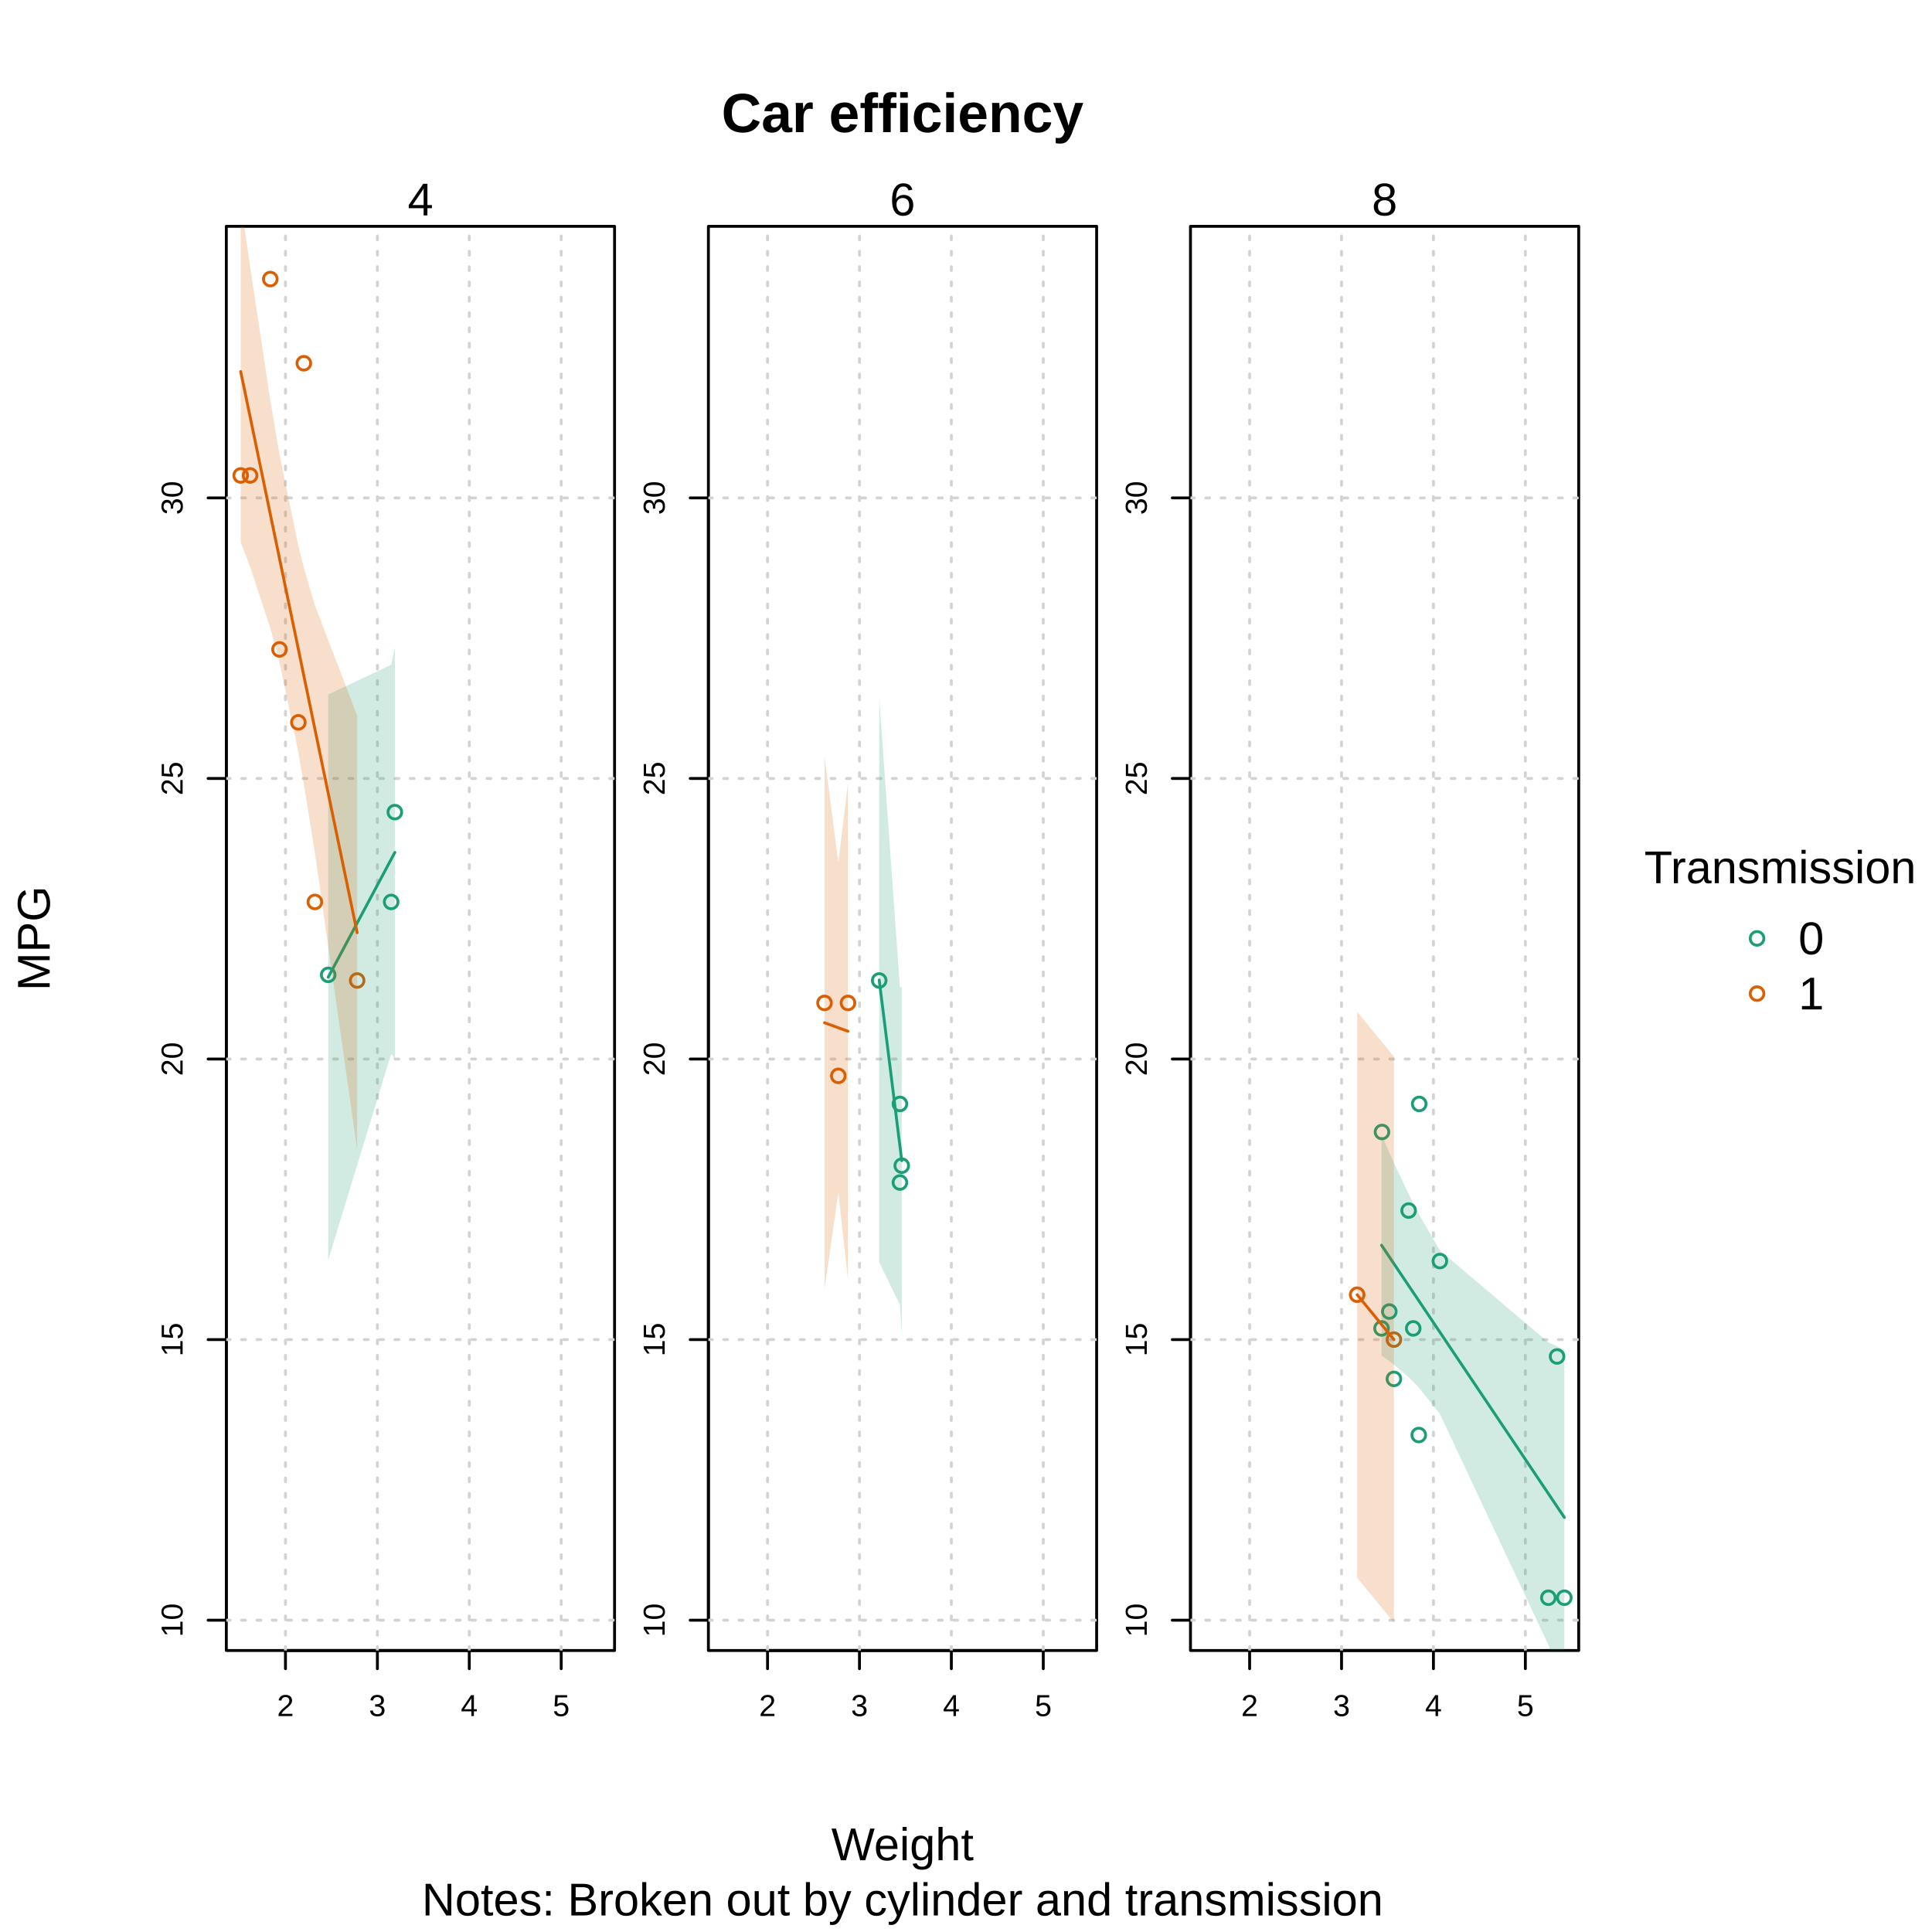
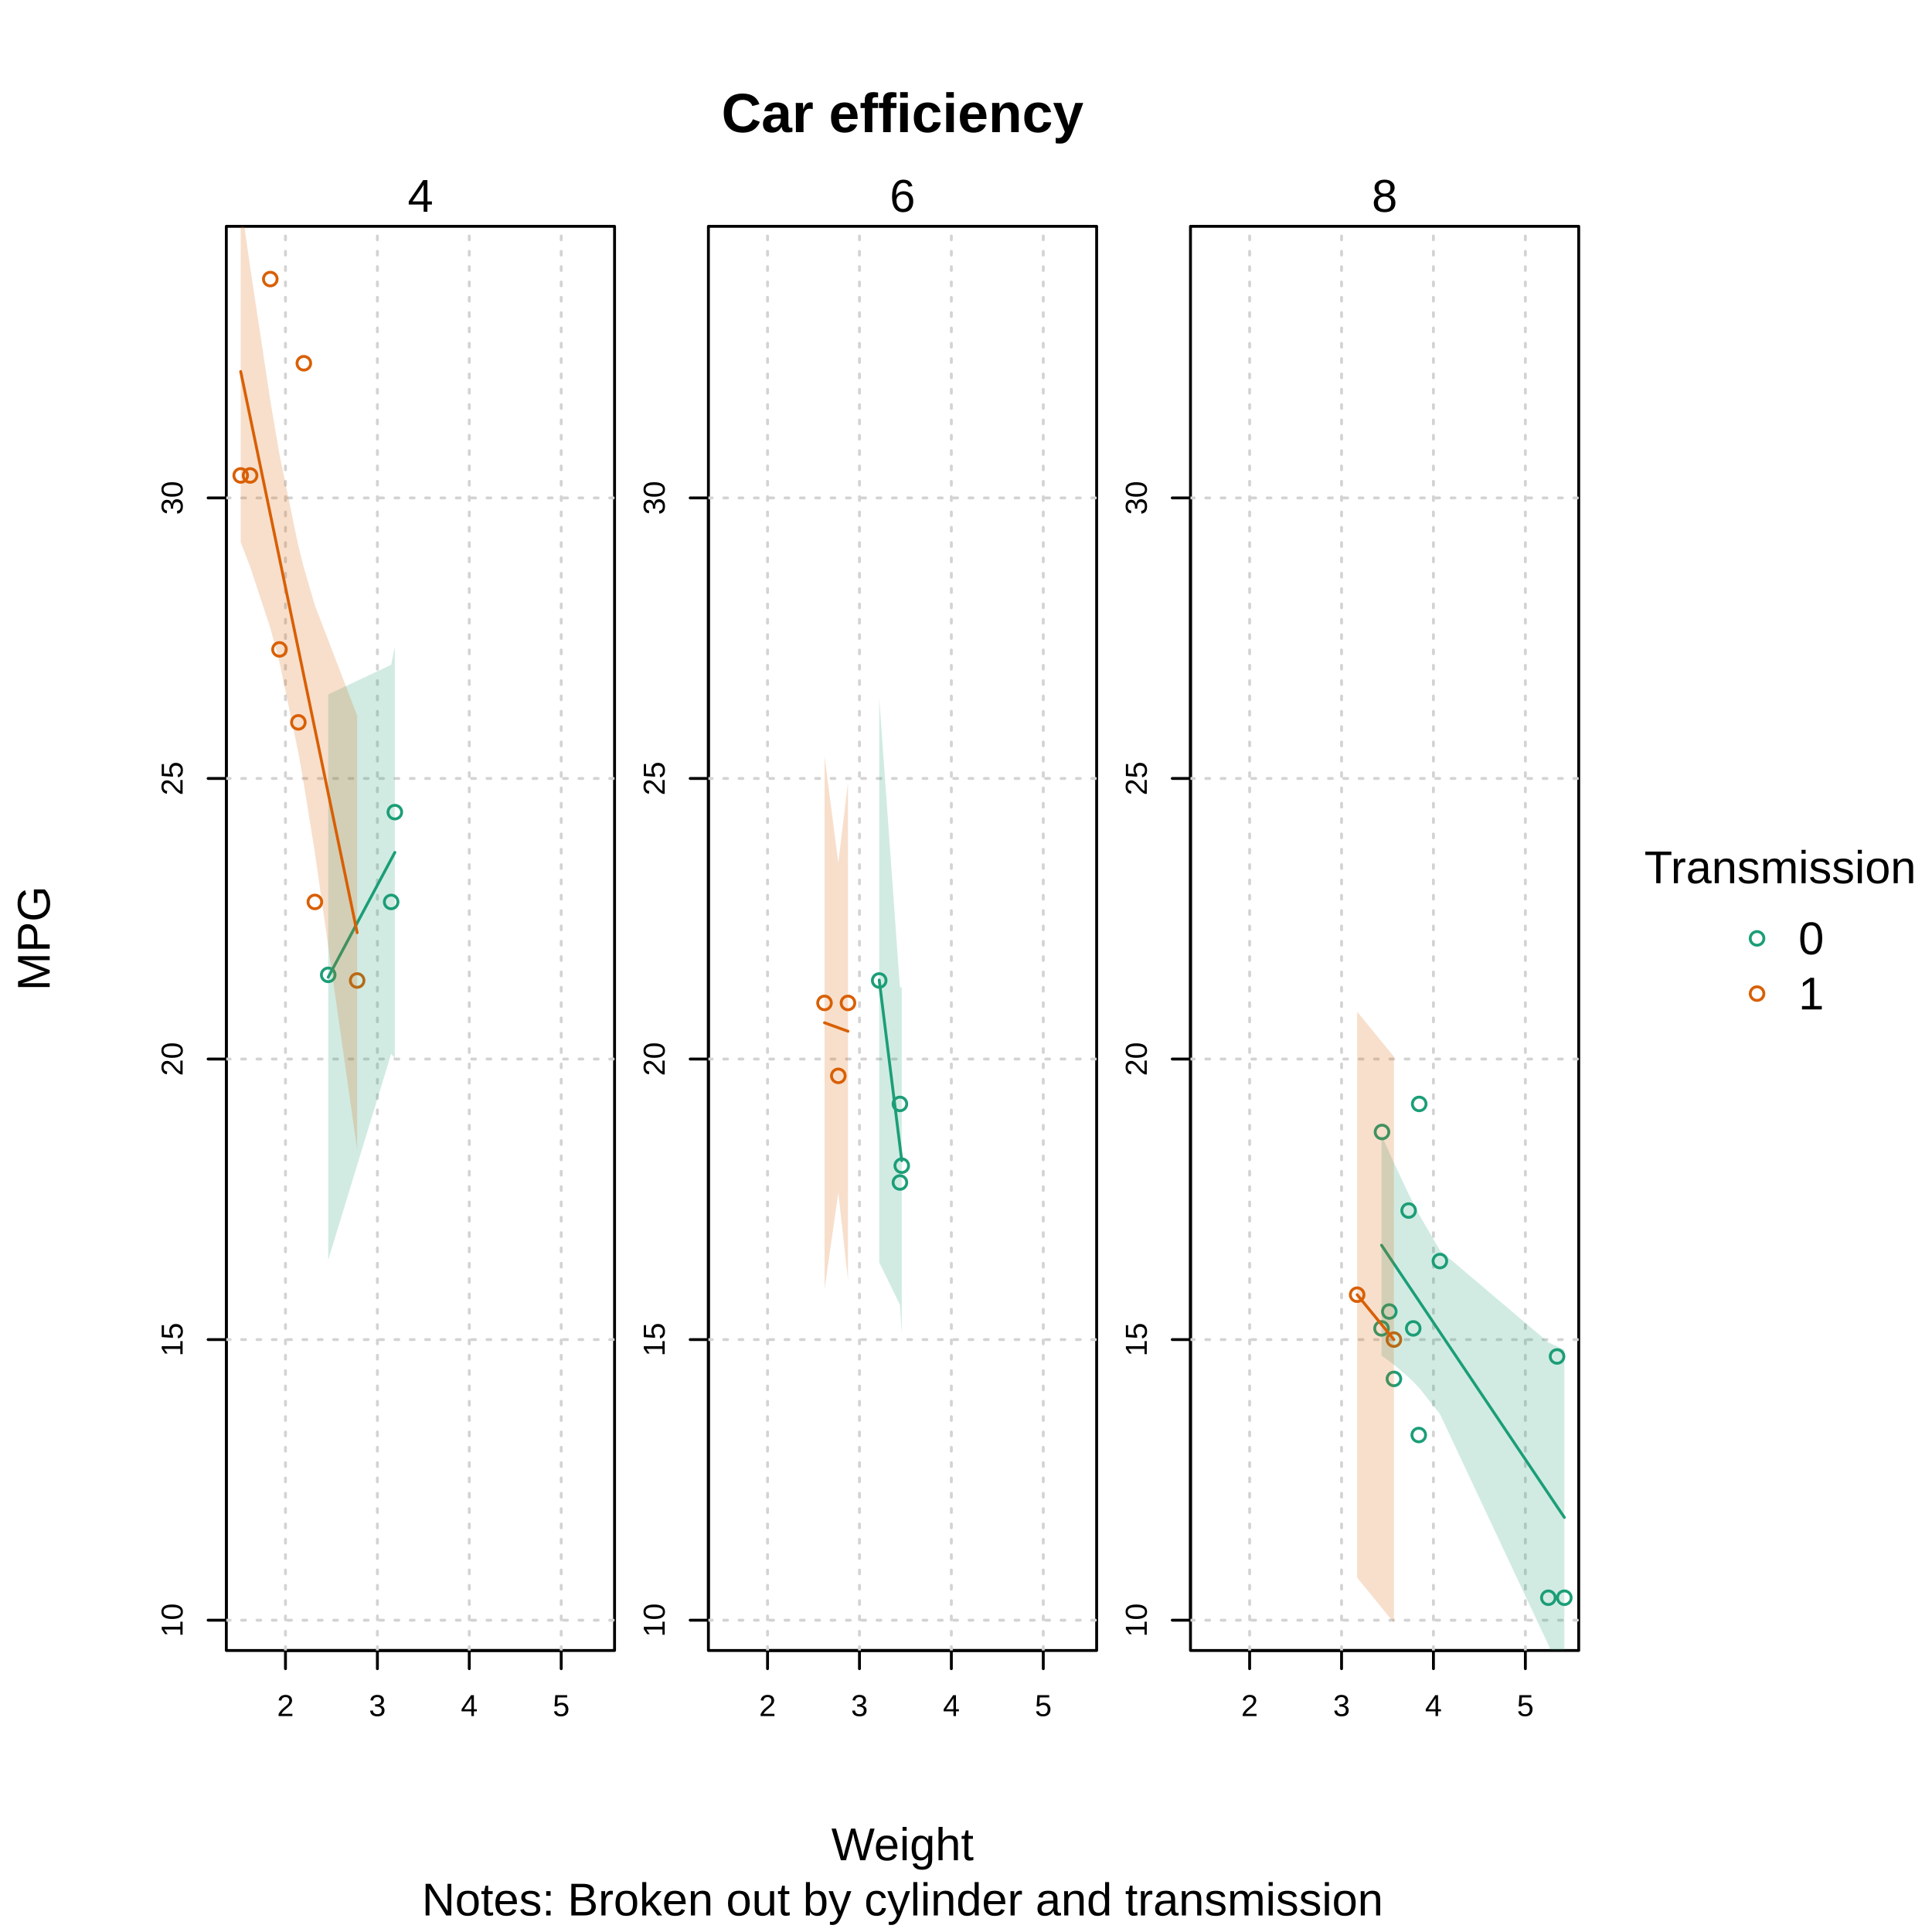
<svg xmlns="http://www.w3.org/2000/svg" class="svglite" width="504.00pt" height="504.00pt" viewBox="0 0 504.00 504.00">
  <defs>
    <style type="text/css">
    .svglite line, .svglite polyline, .svglite polygon, .svglite path, .svglite rect, .svglite circle {
      fill: none;
      stroke: #000000;
      stroke-linecap: round;
      stroke-linejoin: round;
      stroke-miterlimit: 10.00;
    }
    .svglite text {
      white-space: pre;
    }
  </style>
  </defs>
  <rect width="100%" height="100%" style="stroke: none; fill: #FFFFFF;" />
  <defs>
    <clipPath id="cpMC4wMHw1MDQuMDB8MC4wMHw1MDQuMDA=">
      <rect x="0.00" y="0.00" width="504.00" height="504.00" />
    </clipPath>
  </defs>
  <g clip-path="url(#cpMC4wMHw1MDQuMDB8MC4wMHw1MDQuMDA=)">
    <circle cx="458.36" cy="244.80" r="1.78" style="stroke-width: 0.75; stroke: #1B9E77;" />
    <circle cx="458.36" cy="259.20" r="1.78" style="stroke-width: 0.75; stroke: #D95F02;" />
    <text x="464.40" y="230.40" text-anchor="middle" style="font-size: 12.00px; font-family: &quot;Liberation Sans&quot;;" textLength="70.92px" lengthAdjust="spacingAndGlyphs">Transmission</text>
    <text x="469.16" y="248.93" style="font-size: 12.00px; font-family: &quot;Liberation Sans&quot;;" textLength="6.67px" lengthAdjust="spacingAndGlyphs">0</text>
    <text x="469.16" y="263.33" style="font-size: 12.00px; font-family: &quot;Liberation Sans&quot;;" textLength="6.67px" lengthAdjust="spacingAndGlyphs">1</text>
  </g>
  <defs>
    <clipPath id="cpMC4wMHw0MTEuODR8MC4wMHw1MDQuMDA=">
      <rect x="0.00" y="0.00" width="411.84" height="504.00" />
    </clipPath>
  </defs>
  <g clip-path="url(#cpMC4wMHw0MTEuODR8MC4wMHw1MDQuMDA=)">
    <text x="235.44" y="34.47" text-anchor="middle" style="font-size: 14.40px; font-weight: bold; font-family: &quot;Liberation Sans&quot;;" textLength="94.41px" lengthAdjust="spacingAndGlyphs">Car efficiency</text>
    <text x="235.44" y="499.68" text-anchor="middle" style="font-size: 12.00px; font-family: &quot;Liberation Sans&quot;;" textLength="250.83px" lengthAdjust="spacingAndGlyphs">Notes: Broken out by cylinder and transmission</text>
    <text x="235.44" y="485.28" text-anchor="middle" style="font-size: 12.00px; font-family: &quot;Liberation Sans&quot;;" textLength="37.13px" lengthAdjust="spacingAndGlyphs">Weight</text>
    <text transform="translate(12.96,244.80) rotate(-90)" text-anchor="middle" style="font-size: 12.00px; font-family: &quot;Liberation Sans&quot;;" textLength="27.35px" lengthAdjust="spacingAndGlyphs">MPG</text>
  </g>
  <defs>
    <clipPath id="cpNTkuMDR8MTYwLjMyfDU5LjA0fDQzMC41Ng==">
      <rect x="59.04" y="59.04" width="101.28" height="371.52" />
    </clipPath>
  </defs>
  <g clip-path="url(#cpNTkuMDR8MTYwLjMyfDU5LjA0fDQzMC41Ng==)">
</g>
  <g clip-path="url(#cpMC4wMHw1MDQuMDB8MC4wMHw1MDQuMDA=)">
    <line x1="74.47" y1="430.56" x2="146.40" y2="430.56" style="stroke-width: 0.75;" />
    <line x1="74.47" y1="430.56" x2="74.47" y2="435.31" style="stroke-width: 0.75;" />
    <line x1="98.45" y1="430.56" x2="98.45" y2="435.31" style="stroke-width: 0.75;" />
    <line x1="122.42" y1="430.56" x2="122.42" y2="435.31" style="stroke-width: 0.75;" />
    <line x1="146.40" y1="430.56" x2="146.40" y2="435.31" style="stroke-width: 0.75;" />
    <text x="74.47" y="447.67" text-anchor="middle" style="font-size: 7.92px; font-family: &quot;Liberation Sans&quot;;" textLength="4.40px" lengthAdjust="spacingAndGlyphs">2</text>
    <text x="98.45" y="447.67" text-anchor="middle" style="font-size: 7.92px; font-family: &quot;Liberation Sans&quot;;" textLength="4.40px" lengthAdjust="spacingAndGlyphs">3</text>
    <text x="122.42" y="447.67" text-anchor="middle" style="font-size: 7.92px; font-family: &quot;Liberation Sans&quot;;" textLength="4.40px" lengthAdjust="spacingAndGlyphs">4</text>
    <text x="146.40" y="447.67" text-anchor="middle" style="font-size: 7.92px; font-family: &quot;Liberation Sans&quot;;" textLength="4.40px" lengthAdjust="spacingAndGlyphs">5</text>
    <line x1="59.04" y1="422.66" x2="59.04" y2="129.89" style="stroke-width: 0.75;" />
    <line x1="59.04" y1="422.66" x2="54.29" y2="422.66" style="stroke-width: 0.75;" />
    <line x1="59.04" y1="349.46" x2="54.29" y2="349.46" style="stroke-width: 0.75;" />
    <line x1="59.04" y1="276.27" x2="54.29" y2="276.27" style="stroke-width: 0.75;" />
    <line x1="59.04" y1="203.08" x2="54.29" y2="203.08" style="stroke-width: 0.75;" />
    <line x1="59.04" y1="129.89" x2="54.29" y2="129.89" style="stroke-width: 0.75;" />
    <text transform="translate(47.64,422.66) rotate(-90)" text-anchor="middle" style="font-size: 7.92px; font-family: &quot;Liberation Sans&quot;;" textLength="8.80px" lengthAdjust="spacingAndGlyphs">10</text>
    <text transform="translate(47.64,349.46) rotate(-90)" text-anchor="middle" style="font-size: 7.92px; font-family: &quot;Liberation Sans&quot;;" textLength="8.80px" lengthAdjust="spacingAndGlyphs">15</text>
    <text transform="translate(47.64,276.27) rotate(-90)" text-anchor="middle" style="font-size: 7.92px; font-family: &quot;Liberation Sans&quot;;" textLength="8.80px" lengthAdjust="spacingAndGlyphs">20</text>
    <text transform="translate(47.64,203.08) rotate(-90)" text-anchor="middle" style="font-size: 7.92px; font-family: &quot;Liberation Sans&quot;;" textLength="8.80px" lengthAdjust="spacingAndGlyphs">25</text>
    <text transform="translate(47.64,129.89) rotate(-90)" text-anchor="middle" style="font-size: 7.92px; font-family: &quot;Liberation Sans&quot;;" textLength="8.80px" lengthAdjust="spacingAndGlyphs">30</text>
+     <rect x="59.04" y="43.20" width="101.28" height="15.84" style="stroke-width: 0.75; stroke: none;" />
+     <text x="109.68" y="55.24" text-anchor="middle" style="font-size: 12.00px; font-family: &quot;Liberation Sans&quot;;" textLength="6.67px" lengthAdjust="spacingAndGlyphs">4</text>
    <polygon points="59.04,430.56 160.32,430.56 160.32,59.04 59.04,59.04 " style="stroke-width: 0.75;" />
  </g>
  <g clip-path="url(#cpNTkuMDR8MTYwLjMyfDU5LjA0fDQzMC41Ng==)">
    <line x1="50.49" y1="430.56" x2="50.49" y2="59.04" style="stroke-width: 0.75; stroke: #D3D3D3; stroke-dasharray: 1.00,3.00;" />
    <line x1="74.47" y1="430.56" x2="74.47" y2="59.04" style="stroke-width: 0.75; stroke: #D3D3D3; stroke-dasharray: 1.00,3.00;" />
    <line x1="98.45" y1="430.56" x2="98.45" y2="59.04" style="stroke-width: 0.75; stroke: #D3D3D3; stroke-dasharray: 1.00,3.00;" />
    <line x1="122.42" y1="430.56" x2="122.42" y2="59.04" style="stroke-width: 0.75; stroke: #D3D3D3; stroke-dasharray: 1.00,3.00;" />
    <line x1="146.40" y1="430.56" x2="146.40" y2="59.04" style="stroke-width: 0.75; stroke: #D3D3D3; stroke-dasharray: 1.00,3.00;" />
    <line x1="170.38" y1="430.56" x2="170.38" y2="59.04" style="stroke-width: 0.75; stroke: #D3D3D3; stroke-dasharray: 1.00,3.00;" />
    <line x1="59.04" y1="495.85" x2="160.32" y2="495.85" style="stroke-width: 0.75; stroke: #D3D3D3; stroke-dasharray: 1.00,3.00;" />
    <line x1="59.04" y1="422.66" x2="160.32" y2="422.66" style="stroke-width: 0.75; stroke: #D3D3D3; stroke-dasharray: 1.00,3.00;" />
    <line x1="59.04" y1="349.46" x2="160.32" y2="349.46" style="stroke-width: 0.75; stroke: #D3D3D3; stroke-dasharray: 1.00,3.00;" />
    <line x1="59.04" y1="276.27" x2="160.32" y2="276.27" style="stroke-width: 0.75; stroke: #D3D3D3; stroke-dasharray: 1.00,3.00;" />
    <line x1="59.04" y1="203.08" x2="160.32" y2="203.08" style="stroke-width: 0.75; stroke: #D3D3D3; stroke-dasharray: 1.00,3.00;" />
    <line x1="59.04" y1="129.89" x2="160.32" y2="129.89" style="stroke-width: 0.75; stroke: #D3D3D3; stroke-dasharray: 1.00,3.00;" />
    <line x1="59.04" y1="56.70" x2="160.32" y2="56.70" style="stroke-width: 0.75; stroke: #D3D3D3; stroke-dasharray: 1.00,3.00;" />
    <line x1="59.04" y1="-16.49" x2="160.32" y2="-16.49" style="stroke-width: 0.75; stroke: #D3D3D3; stroke-dasharray: 1.00,3.00;" />
-   </g>
-   <g clip-path="url(#cpMC4wMHw1MDQuMDB8MC4wMHw1MDQuMDA=)">
-     <text x="109.68" y="56.19" text-anchor="middle" style="font-size: 12.00px; font-family: &quot;Liberation Sans&quot;;" textLength="6.67px" lengthAdjust="spacingAndGlyphs">4</text>
  </g>
  <defs>
    <clipPath id="cpMTg0LjgwfDI4Ni4wOHw1OS4wNHw0MzAuNTY=">
      <rect x="184.80" y="59.04" width="101.28" height="371.52" />
    </clipPath>
  </defs>
  <g clip-path="url(#cpMTg0LjgwfDI4Ni4wOHw1OS4wNHw0MzAuNTY=)">
</g>
  <g clip-path="url(#cpMC4wMHw1MDQuMDB8MC4wMHw1MDQuMDA=)">
    <line x1="200.23" y1="430.56" x2="272.16" y2="430.56" style="stroke-width: 0.75;" />
    <line x1="200.23" y1="430.56" x2="200.23" y2="435.31" style="stroke-width: 0.75;" />
    <line x1="224.21" y1="430.56" x2="224.21" y2="435.31" style="stroke-width: 0.75;" />
    <line x1="248.18" y1="430.56" x2="248.18" y2="435.31" style="stroke-width: 0.75;" />
    <line x1="272.16" y1="430.56" x2="272.16" y2="435.31" style="stroke-width: 0.75;" />
    <text x="200.23" y="447.67" text-anchor="middle" style="font-size: 7.92px; font-family: &quot;Liberation Sans&quot;;" textLength="4.40px" lengthAdjust="spacingAndGlyphs">2</text>
    <text x="224.21" y="447.67" text-anchor="middle" style="font-size: 7.92px; font-family: &quot;Liberation Sans&quot;;" textLength="4.40px" lengthAdjust="spacingAndGlyphs">3</text>
    <text x="248.18" y="447.67" text-anchor="middle" style="font-size: 7.92px; font-family: &quot;Liberation Sans&quot;;" textLength="4.40px" lengthAdjust="spacingAndGlyphs">4</text>
    <text x="272.16" y="447.67" text-anchor="middle" style="font-size: 7.92px; font-family: &quot;Liberation Sans&quot;;" textLength="4.40px" lengthAdjust="spacingAndGlyphs">5</text>
    <line x1="184.80" y1="422.66" x2="184.80" y2="129.89" style="stroke-width: 0.75;" />
    <line x1="184.80" y1="422.66" x2="180.05" y2="422.66" style="stroke-width: 0.75;" />
    <line x1="184.80" y1="349.46" x2="180.05" y2="349.46" style="stroke-width: 0.75;" />
    <line x1="184.80" y1="276.27" x2="180.05" y2="276.27" style="stroke-width: 0.75;" />
    <line x1="184.80" y1="203.08" x2="180.05" y2="203.08" style="stroke-width: 0.75;" />
    <line x1="184.80" y1="129.89" x2="180.05" y2="129.89" style="stroke-width: 0.75;" />
    <text transform="translate(173.40,422.66) rotate(-90)" text-anchor="middle" style="font-size: 7.92px; font-family: &quot;Liberation Sans&quot;;" textLength="8.80px" lengthAdjust="spacingAndGlyphs">10</text>
    <text transform="translate(173.40,349.46) rotate(-90)" text-anchor="middle" style="font-size: 7.92px; font-family: &quot;Liberation Sans&quot;;" textLength="8.80px" lengthAdjust="spacingAndGlyphs">15</text>
    <text transform="translate(173.40,276.27) rotate(-90)" text-anchor="middle" style="font-size: 7.92px; font-family: &quot;Liberation Sans&quot;;" textLength="8.80px" lengthAdjust="spacingAndGlyphs">20</text>
    <text transform="translate(173.40,203.08) rotate(-90)" text-anchor="middle" style="font-size: 7.92px; font-family: &quot;Liberation Sans&quot;;" textLength="8.80px" lengthAdjust="spacingAndGlyphs">25</text>
    <text transform="translate(173.40,129.89) rotate(-90)" text-anchor="middle" style="font-size: 7.92px; font-family: &quot;Liberation Sans&quot;;" textLength="8.80px" lengthAdjust="spacingAndGlyphs">30</text>
+     <rect x="184.80" y="43.20" width="101.28" height="15.84" style="stroke-width: 0.75; stroke: none;" />
+     <text x="235.44" y="55.24" text-anchor="middle" style="font-size: 12.00px; font-family: &quot;Liberation Sans&quot;;" textLength="6.67px" lengthAdjust="spacingAndGlyphs">6</text>
    <polygon points="184.80,430.56 286.08,430.56 286.08,59.04 184.80,59.04 " style="stroke-width: 0.75;" />
  </g>
  <g clip-path="url(#cpMTg0LjgwfDI4Ni4wOHw1OS4wNHw0MzAuNTY=)">
    <line x1="176.25" y1="430.56" x2="176.25" y2="59.04" style="stroke-width: 0.75; stroke: #D3D3D3; stroke-dasharray: 1.00,3.00;" />
    <line x1="200.23" y1="430.56" x2="200.23" y2="59.04" style="stroke-width: 0.75; stroke: #D3D3D3; stroke-dasharray: 1.00,3.00;" />
    <line x1="224.21" y1="430.56" x2="224.21" y2="59.04" style="stroke-width: 0.75; stroke: #D3D3D3; stroke-dasharray: 1.00,3.00;" />
    <line x1="248.18" y1="430.56" x2="248.18" y2="59.04" style="stroke-width: 0.75; stroke: #D3D3D3; stroke-dasharray: 1.00,3.00;" />
    <line x1="272.16" y1="430.56" x2="272.16" y2="59.04" style="stroke-width: 0.75; stroke: #D3D3D3; stroke-dasharray: 1.00,3.00;" />
    <line x1="296.14" y1="430.56" x2="296.14" y2="59.04" style="stroke-width: 0.75; stroke: #D3D3D3; stroke-dasharray: 1.00,3.00;" />
    <line x1="184.80" y1="495.85" x2="286.08" y2="495.85" style="stroke-width: 0.75; stroke: #D3D3D3; stroke-dasharray: 1.00,3.00;" />
    <line x1="184.80" y1="422.66" x2="286.08" y2="422.66" style="stroke-width: 0.75; stroke: #D3D3D3; stroke-dasharray: 1.00,3.00;" />
    <line x1="184.80" y1="349.46" x2="286.08" y2="349.46" style="stroke-width: 0.75; stroke: #D3D3D3; stroke-dasharray: 1.00,3.00;" />
    <line x1="184.80" y1="276.27" x2="286.08" y2="276.27" style="stroke-width: 0.75; stroke: #D3D3D3; stroke-dasharray: 1.00,3.00;" />
    <line x1="184.80" y1="203.08" x2="286.08" y2="203.08" style="stroke-width: 0.75; stroke: #D3D3D3; stroke-dasharray: 1.00,3.00;" />
    <line x1="184.80" y1="129.89" x2="286.08" y2="129.89" style="stroke-width: 0.75; stroke: #D3D3D3; stroke-dasharray: 1.00,3.00;" />
    <line x1="184.80" y1="56.70" x2="286.08" y2="56.70" style="stroke-width: 0.75; stroke: #D3D3D3; stroke-dasharray: 1.00,3.00;" />
    <line x1="184.80" y1="-16.49" x2="286.08" y2="-16.49" style="stroke-width: 0.75; stroke: #D3D3D3; stroke-dasharray: 1.00,3.00;" />
-   </g>
-   <g clip-path="url(#cpMC4wMHw1MDQuMDB8MC4wMHw1MDQuMDA=)">
-     <text x="235.44" y="56.19" text-anchor="middle" style="font-size: 12.00px; font-family: &quot;Liberation Sans&quot;;" textLength="6.67px" lengthAdjust="spacingAndGlyphs">6</text>
  </g>
  <defs>
    <clipPath id="cpMzEwLjU2fDQxMS44NHw1OS4wNHw0MzAuNTY=">
      <rect x="310.56" y="59.04" width="101.28" height="371.52" />
    </clipPath>
  </defs>
  <g clip-path="url(#cpMzEwLjU2fDQxMS44NHw1OS4wNHw0MzAuNTY=)">
</g>
  <g clip-path="url(#cpMC4wMHw1MDQuMDB8MC4wMHw1MDQuMDA=)">
    <line x1="325.99" y1="430.56" x2="397.92" y2="430.56" style="stroke-width: 0.75;" />
    <line x1="325.99" y1="430.56" x2="325.99" y2="435.31" style="stroke-width: 0.75;" />
    <line x1="349.97" y1="430.56" x2="349.97" y2="435.31" style="stroke-width: 0.75;" />
    <line x1="373.94" y1="430.56" x2="373.94" y2="435.31" style="stroke-width: 0.75;" />
    <line x1="397.92" y1="430.56" x2="397.92" y2="435.31" style="stroke-width: 0.75;" />
    <text x="325.99" y="447.67" text-anchor="middle" style="font-size: 7.92px; font-family: &quot;Liberation Sans&quot;;" textLength="4.40px" lengthAdjust="spacingAndGlyphs">2</text>
    <text x="349.97" y="447.67" text-anchor="middle" style="font-size: 7.92px; font-family: &quot;Liberation Sans&quot;;" textLength="4.40px" lengthAdjust="spacingAndGlyphs">3</text>
    <text x="373.94" y="447.67" text-anchor="middle" style="font-size: 7.92px; font-family: &quot;Liberation Sans&quot;;" textLength="4.40px" lengthAdjust="spacingAndGlyphs">4</text>
    <text x="397.92" y="447.67" text-anchor="middle" style="font-size: 7.92px; font-family: &quot;Liberation Sans&quot;;" textLength="4.40px" lengthAdjust="spacingAndGlyphs">5</text>
    <line x1="310.56" y1="422.66" x2="310.56" y2="129.89" style="stroke-width: 0.75;" />
    <line x1="310.56" y1="422.66" x2="305.81" y2="422.66" style="stroke-width: 0.75;" />
    <line x1="310.56" y1="349.46" x2="305.81" y2="349.46" style="stroke-width: 0.75;" />
    <line x1="310.56" y1="276.27" x2="305.81" y2="276.27" style="stroke-width: 0.75;" />
    <line x1="310.56" y1="203.08" x2="305.81" y2="203.08" style="stroke-width: 0.75;" />
    <line x1="310.56" y1="129.89" x2="305.81" y2="129.89" style="stroke-width: 0.75;" />
    <text transform="translate(299.16,422.66) rotate(-90)" text-anchor="middle" style="font-size: 7.92px; font-family: &quot;Liberation Sans&quot;;" textLength="8.80px" lengthAdjust="spacingAndGlyphs">10</text>
    <text transform="translate(299.16,349.46) rotate(-90)" text-anchor="middle" style="font-size: 7.92px; font-family: &quot;Liberation Sans&quot;;" textLength="8.80px" lengthAdjust="spacingAndGlyphs">15</text>
    <text transform="translate(299.16,276.27) rotate(-90)" text-anchor="middle" style="font-size: 7.92px; font-family: &quot;Liberation Sans&quot;;" textLength="8.80px" lengthAdjust="spacingAndGlyphs">20</text>
    <text transform="translate(299.16,203.08) rotate(-90)" text-anchor="middle" style="font-size: 7.92px; font-family: &quot;Liberation Sans&quot;;" textLength="8.80px" lengthAdjust="spacingAndGlyphs">25</text>
    <text transform="translate(299.16,129.89) rotate(-90)" text-anchor="middle" style="font-size: 7.92px; font-family: &quot;Liberation Sans&quot;;" textLength="8.80px" lengthAdjust="spacingAndGlyphs">30</text>
+     <rect x="310.56" y="43.20" width="101.28" height="15.84" style="stroke-width: 0.75; stroke: none;" />
+     <text x="361.20" y="55.24" text-anchor="middle" style="font-size: 12.00px; font-family: &quot;Liberation Sans&quot;;" textLength="6.67px" lengthAdjust="spacingAndGlyphs">8</text>
    <polygon points="310.56,430.56 411.84,430.56 411.84,59.04 310.56,59.04 " style="stroke-width: 0.75;" />
  </g>
  <g clip-path="url(#cpMzEwLjU2fDQxMS44NHw1OS4wNHw0MzAuNTY=)">
    <line x1="302.01" y1="430.56" x2="302.01" y2="59.04" style="stroke-width: 0.75; stroke: #D3D3D3; stroke-dasharray: 1.00,3.00;" />
    <line x1="325.99" y1="430.56" x2="325.99" y2="59.04" style="stroke-width: 0.75; stroke: #D3D3D3; stroke-dasharray: 1.00,3.00;" />
    <line x1="349.97" y1="430.56" x2="349.97" y2="59.04" style="stroke-width: 0.75; stroke: #D3D3D3; stroke-dasharray: 1.00,3.00;" />
    <line x1="373.94" y1="430.56" x2="373.94" y2="59.04" style="stroke-width: 0.75; stroke: #D3D3D3; stroke-dasharray: 1.00,3.00;" />
    <line x1="397.92" y1="430.56" x2="397.92" y2="59.04" style="stroke-width: 0.75; stroke: #D3D3D3; stroke-dasharray: 1.00,3.00;" />
    <line x1="421.90" y1="430.56" x2="421.90" y2="59.04" style="stroke-width: 0.75; stroke: #D3D3D3; stroke-dasharray: 1.00,3.00;" />
    <line x1="310.56" y1="495.85" x2="411.84" y2="495.85" style="stroke-width: 0.75; stroke: #D3D3D3; stroke-dasharray: 1.00,3.00;" />
    <line x1="310.56" y1="422.66" x2="411.84" y2="422.66" style="stroke-width: 0.75; stroke: #D3D3D3; stroke-dasharray: 1.00,3.00;" />
    <line x1="310.56" y1="349.46" x2="411.84" y2="349.46" style="stroke-width: 0.75; stroke: #D3D3D3; stroke-dasharray: 1.00,3.00;" />
    <line x1="310.56" y1="276.27" x2="411.84" y2="276.27" style="stroke-width: 0.75; stroke: #D3D3D3; stroke-dasharray: 1.00,3.00;" />
    <line x1="310.56" y1="203.08" x2="411.84" y2="203.08" style="stroke-width: 0.75; stroke: #D3D3D3; stroke-dasharray: 1.00,3.00;" />
    <line x1="310.56" y1="129.89" x2="411.84" y2="129.89" style="stroke-width: 0.75; stroke: #D3D3D3; stroke-dasharray: 1.00,3.00;" />
    <line x1="310.56" y1="56.70" x2="411.84" y2="56.70" style="stroke-width: 0.75; stroke: #D3D3D3; stroke-dasharray: 1.00,3.00;" />
    <line x1="310.56" y1="-16.49" x2="411.84" y2="-16.49" style="stroke-width: 0.75; stroke: #D3D3D3; stroke-dasharray: 1.00,3.00;" />
  </g>
-   <g clip-path="url(#cpMC4wMHw1MDQuMDB8MC4wMHw1MDQuMDA=)">
-     <text x="361.20" y="56.19" text-anchor="middle" style="font-size: 12.00px; font-family: &quot;Liberation Sans&quot;;" textLength="6.67px" lengthAdjust="spacingAndGlyphs">8</text>
-   </g>
  <g clip-path="url(#cpNTkuMDR8MTYwLjMyfDU5LjA0fDQzMC41Ng==)">
    <circle cx="103.00" cy="211.86" r="1.78" style="stroke-width: 0.75; stroke: #1B9E77;" />
    <circle cx="102.04" cy="235.29" r="1.78" style="stroke-width: 0.75; stroke: #1B9E77;" />
    <circle cx="85.62" cy="254.31" r="1.78" style="stroke-width: 0.75; stroke: #1B9E77;" />
  </g>
  <g clip-path="url(#cpMTg0LjgwfDI4Ni4wOHw1OS4wNHw0MzAuNTY=)">
    <circle cx="229.36" cy="255.78" r="1.78" style="stroke-width: 0.75; stroke: #1B9E77;" />
    <circle cx="235.24" cy="304.09" r="1.78" style="stroke-width: 0.75; stroke: #1B9E77;" />
    <circle cx="234.76" cy="287.98" r="1.78" style="stroke-width: 0.75; stroke: #1B9E77;" />
    <circle cx="234.76" cy="308.48" r="1.78" style="stroke-width: 0.75; stroke: #1B9E77;" />
  </g>
  <g clip-path="url(#cpMzEwLjU2fDQxMS44NHw1OS4wNHw0MzAuNTY=)">
    <circle cx="360.52" cy="295.30" r="1.78" style="stroke-width: 0.75; stroke: #1B9E77;" />
    <circle cx="363.63" cy="359.71" r="1.78" style="stroke-width: 0.75; stroke: #1B9E77;" />
    <circle cx="375.62" cy="328.97" r="1.78" style="stroke-width: 0.75; stroke: #1B9E77;" />
    <circle cx="367.47" cy="315.80" r="1.78" style="stroke-width: 0.75; stroke: #1B9E77;" />
    <circle cx="368.67" cy="346.54" r="1.78" style="stroke-width: 0.75; stroke: #1B9E77;" />
    <circle cx="403.92" cy="416.80" r="1.78" style="stroke-width: 0.75; stroke: #1B9E77;" />
    <circle cx="408.09" cy="416.80" r="1.78" style="stroke-width: 0.75; stroke: #1B9E77;" />
    <circle cx="406.19" cy="353.86" r="1.78" style="stroke-width: 0.75; stroke: #1B9E77;" />
    <circle cx="362.43" cy="342.14" r="1.78" style="stroke-width: 0.75; stroke: #1B9E77;" />
    <circle cx="360.40" cy="346.54" r="1.78" style="stroke-width: 0.75; stroke: #1B9E77;" />
    <circle cx="370.11" cy="374.35" r="1.78" style="stroke-width: 0.75; stroke: #1B9E77;" />
    <circle cx="370.23" cy="287.98" r="1.78" style="stroke-width: 0.75; stroke: #1B9E77;" />
  </g>
  <g clip-path="url(#cpNTkuMDR8MTYwLjMyfDU5LjA0fDQzMC41Ng==)">
    <circle cx="82.14" cy="235.29" r="1.78" style="stroke-width: 0.75; stroke: #D95F02;" />
    <circle cx="79.26" cy="94.76" r="1.78" style="stroke-width: 0.75; stroke: #D95F02;" />
    <circle cx="65.24" cy="124.03" r="1.78" style="stroke-width: 0.75; stroke: #D95F02;" />
    <circle cx="70.51" cy="72.80" r="1.78" style="stroke-width: 0.75; stroke: #D95F02;" />
    <circle cx="72.91" cy="169.41" r="1.78" style="stroke-width: 0.75; stroke: #D95F02;" />
    <circle cx="77.83" cy="188.44" r="1.78" style="stroke-width: 0.75; stroke: #D95F02;" />
    <circle cx="62.79" cy="124.03" r="1.78" style="stroke-width: 0.75; stroke: #D95F02;" />
    <circle cx="93.17" cy="255.78" r="1.78" style="stroke-width: 0.75; stroke: #D95F02;" />
  </g>
  <g clip-path="url(#cpMTg0LjgwfDI4Ni4wOHw1OS4wNHw0MzAuNTY=)">
    <circle cx="215.09" cy="261.63" r="1.78" style="stroke-width: 0.75; stroke: #D95F02;" />
    <circle cx="221.21" cy="261.63" r="1.78" style="stroke-width: 0.75; stroke: #D95F02;" />
    <circle cx="218.69" cy="280.66" r="1.78" style="stroke-width: 0.75; stroke: #D95F02;" />
  </g>
  <g clip-path="url(#cpMzEwLjU2fDQxMS44NHw1OS4wNHw0MzAuNTY=)">
    <circle cx="354.04" cy="337.75" r="1.78" style="stroke-width: 0.75; stroke: #D95F02;" />
    <circle cx="363.63" cy="349.46" r="1.78" style="stroke-width: 0.75; stroke: #D95F02;" />
  </g>
  <defs>
    <clipPath id="cpMTI5Ljk1fDM1Mi42N3wxMDguMTN8MzM3Ljgz">
      <rect x="129.95" y="108.13" width="222.72" height="229.70" />
    </clipPath>
  </defs>
  <g clip-path="url(#cpMTI5Ljk1fDM1Mi42N3wxMDguMTN8MzM3Ljgz)">
</g>
  <defs>
    <clipPath id="cpMzQ4LjI0fDQ5MS43NnwyNi42NHw0OTEuNzY=">
      <rect x="348.24" y="26.64" width="143.52" height="465.12" />
    </clipPath>
  </defs>
  <g clip-path="url(#cpMzQ4LjI0fDQ5MS43NnwyNi42NHw0OTEuNzY=)">
</g>
  <g clip-path="url(#cpNTkuMDR8MTYwLjMyfDU5LjA0fDQzMC41Ng==)">
    <polygon points="85.62,328.69 102.04,274.91 103.00,276.07 103.00,168.67 102.04,173.42 85.62,181.16 " style="stroke-width: 0.75; stroke: none; fill: #1B9E77; fill-opacity: 0.20;" />
    <polyline points="85.62,254.93 102.04,224.17 103.00,222.37 " style="stroke-width: 0.75; stroke: #1B9E77;" />
  </g>
  <g clip-path="url(#cpMTg0LjgwfDI4Ni4wOHw1OS4wNHw0MzAuNTY=)">
    <polygon points="229.36,329.31 234.76,340.36 234.76,340.36 235.24,348.01 235.24,257.56 234.76,257.52 234.76,257.52 229.36,182.02 " style="stroke-width: 0.75; stroke: none; fill: #1B9E77; fill-opacity: 0.20;" />
    <polyline points="229.36,255.66 234.76,298.94 234.76,298.94 235.24,302.78 " style="stroke-width: 0.75; stroke: #1B9E77;" />
  </g>
  <g clip-path="url(#cpMzEwLjU2fDQxMS44NHw1OS4wNHw0MzAuNTY=)">
    <polygon points="360.40,353.65 360.52,353.73 362.43,355.09 363.63,356.00 367.47,359.29 368.67,360.45 370.11,361.95 370.23,362.08 375.62,368.85 403.92,429.09 406.19,434.83 408.09,439.63 408.09,352.08 406.19,351.24 403.92,350.19 375.62,326.18 370.23,316.89 370.11,316.66 368.67,313.87 367.47,311.47 363.63,303.33 362.43,300.67 360.52,296.31 360.40,296.04 " style="stroke-width: 0.75; stroke: none; fill: #1B9E77; fill-opacity: 0.20;" />
    <polyline points="360.40,324.84 360.52,325.02 362.43,327.88 363.63,329.66 367.47,335.38 368.67,337.16 370.11,339.30 370.23,339.48 375.62,347.52 403.92,389.64 406.19,393.03 408.09,395.85 " style="stroke-width: 0.75; stroke: #1B9E77;" />
  </g>
  <g clip-path="url(#cpNTkuMDR8MTYwLjMyfDU5LjA0fDQzMC41Ng==)">
    <polygon points="62.79,141.45 65.24,147.81 70.51,163.80 72.91,172.78 77.83,196.30 79.26,204.52 82.14,222.40 93.17,299.97 93.17,186.65 82.14,157.91 79.26,148.06 77.83,142.42 72.91,118.57 70.51,104.44 65.24,69.60 62.79,52.39 " style="stroke-width: 0.75; stroke: none; fill: #D95F02; fill-opacity: 0.20;" />
    <polyline points="62.79,96.92 65.24,108.70 70.51,134.12 72.91,145.68 77.83,169.36 79.26,176.29 82.14,190.16 93.17,243.31 " style="stroke-width: 0.75; stroke: #D95F02;" />
  </g>
  <g clip-path="url(#cpMTg0LjgwfDI4Ni4wOHw1OS4wNHw0MzAuNTY=)">
    <polygon points="215.09,336.38 218.69,311.17 221.21,333.87 221.21,204.17 218.69,225.05 215.09,197.23 " style="stroke-width: 0.75; stroke: none; fill: #D95F02; fill-opacity: 0.20;" />
    <polyline points="215.09,266.80 218.69,268.11 221.21,269.02 " style="stroke-width: 0.75; stroke: #D95F02;" />
  </g>
  <g clip-path="url(#cpMzEwLjU2fDQxMS44NHw1OS4wNHw0MzAuNTY=)">
    <polygon points="354.04,411.58 363.63,423.29 363.63,275.64 354.04,263.93 " style="stroke-width: 0.75; stroke: none; fill: #D95F02; fill-opacity: 0.20;" />
    <polyline points="354.04,337.75 363.63,349.46 " style="stroke-width: 0.75; stroke: #D95F02;" />
  </g>
  <defs>
    <clipPath id="cpMTA1Ljg0fDM5My44NHw5MS40NHwzNjkuMzY=">
      <rect x="105.84" y="91.44" width="288.00" height="277.92" />
    </clipPath>
  </defs>
  <g clip-path="url(#cpMTA1Ljg0fDM5My44NHw5MS40NHwzNjkuMzY=)">
</g>
</svg>
